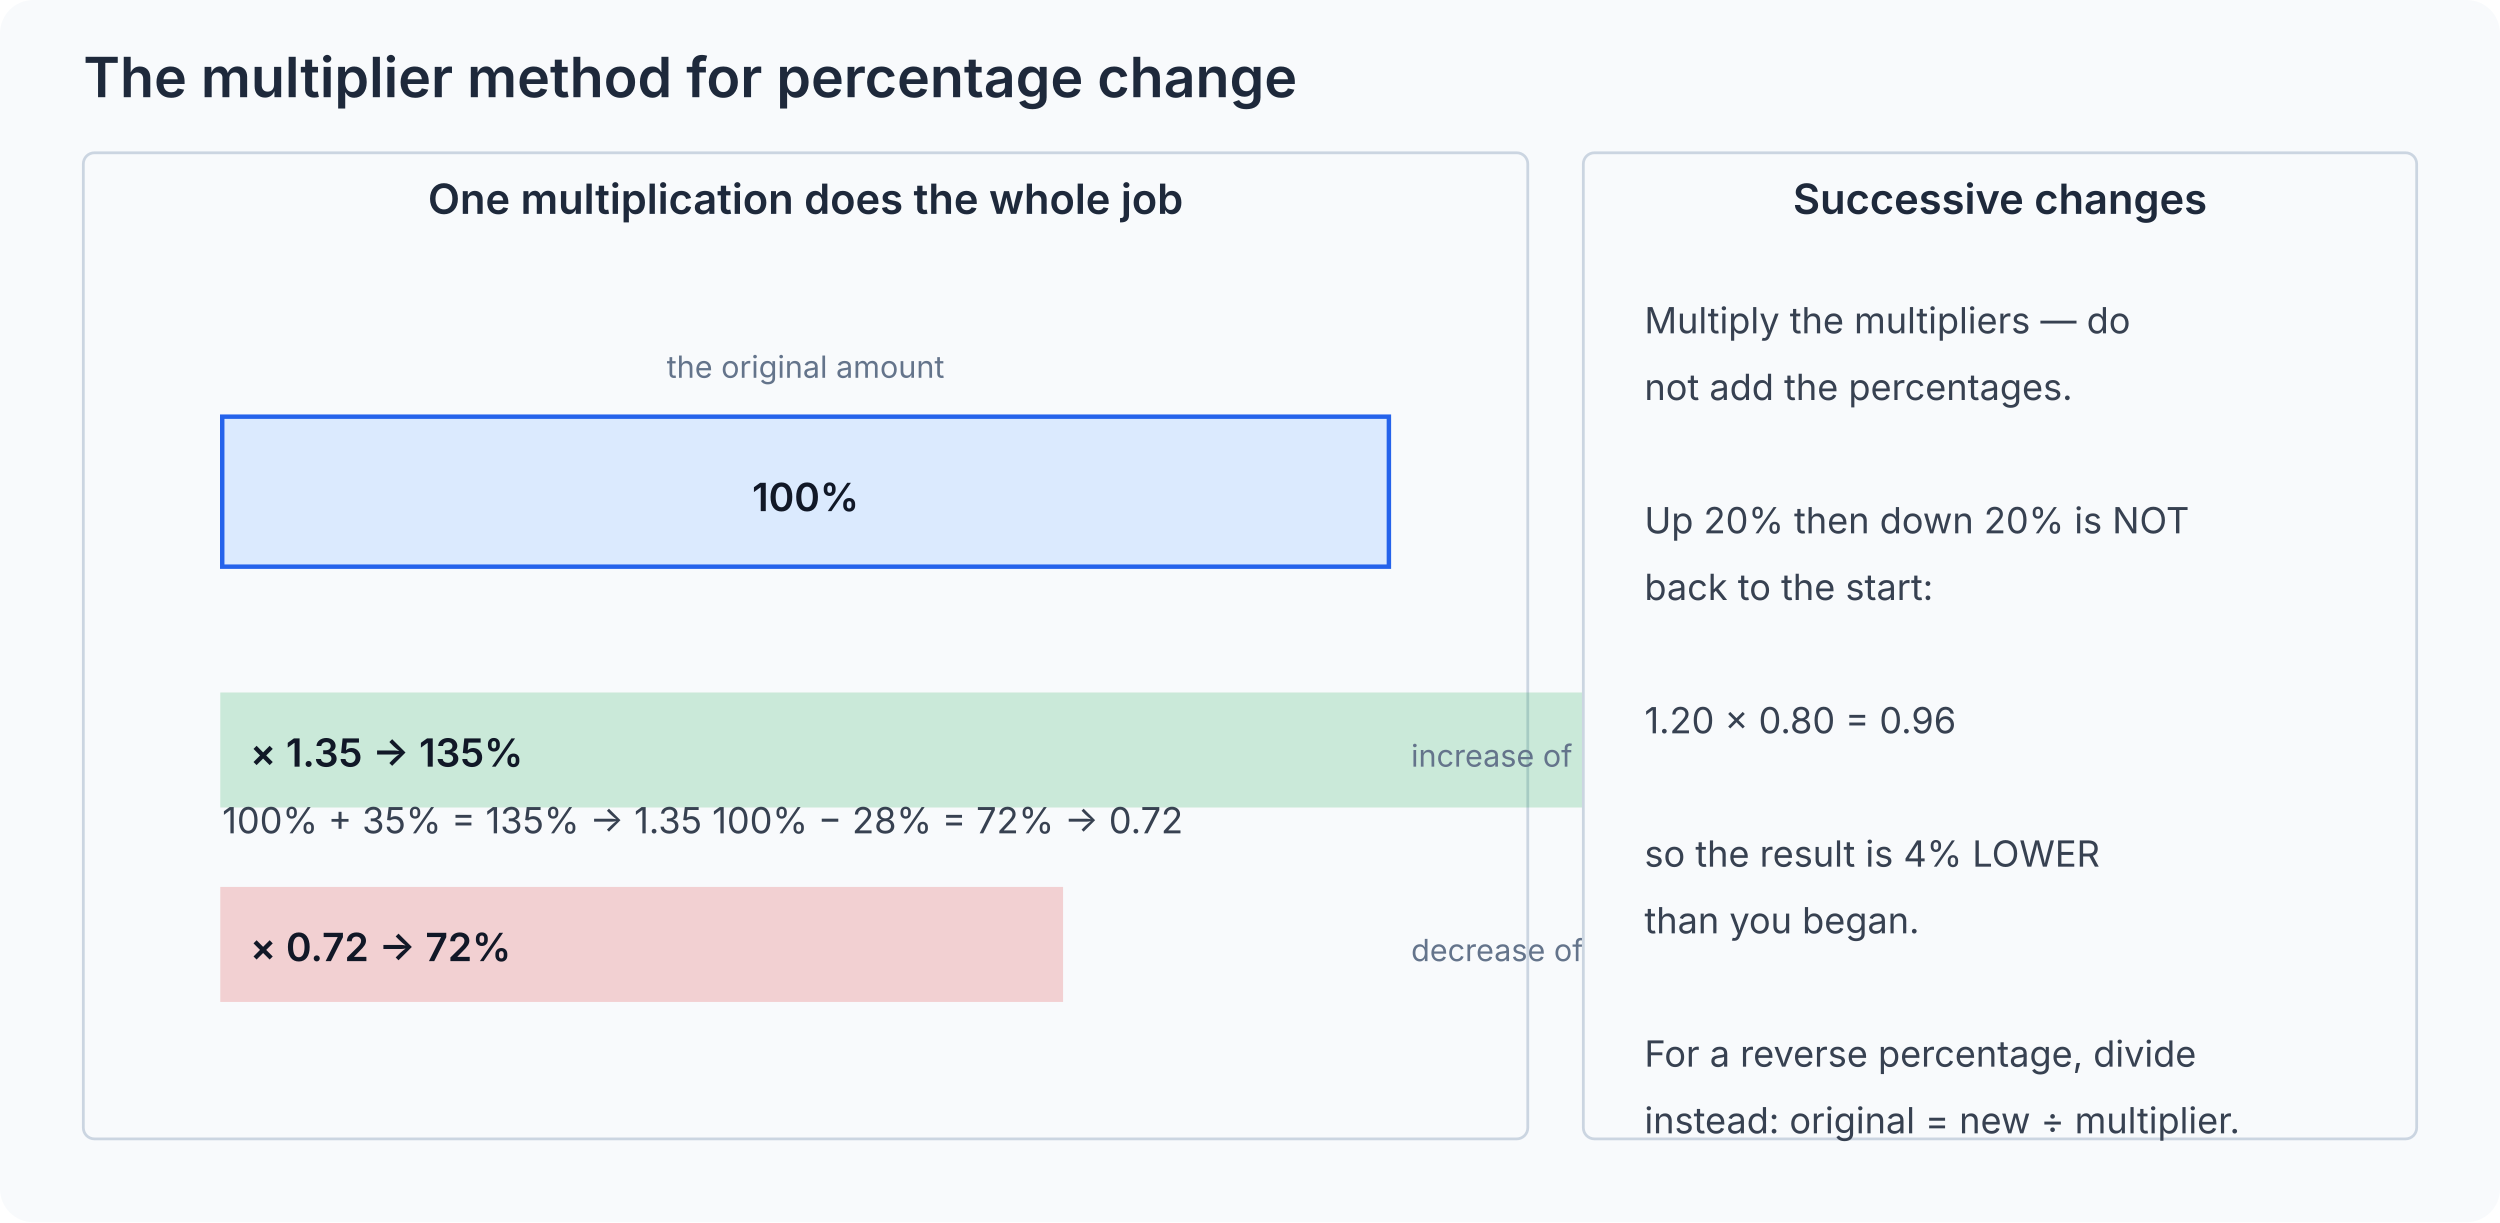
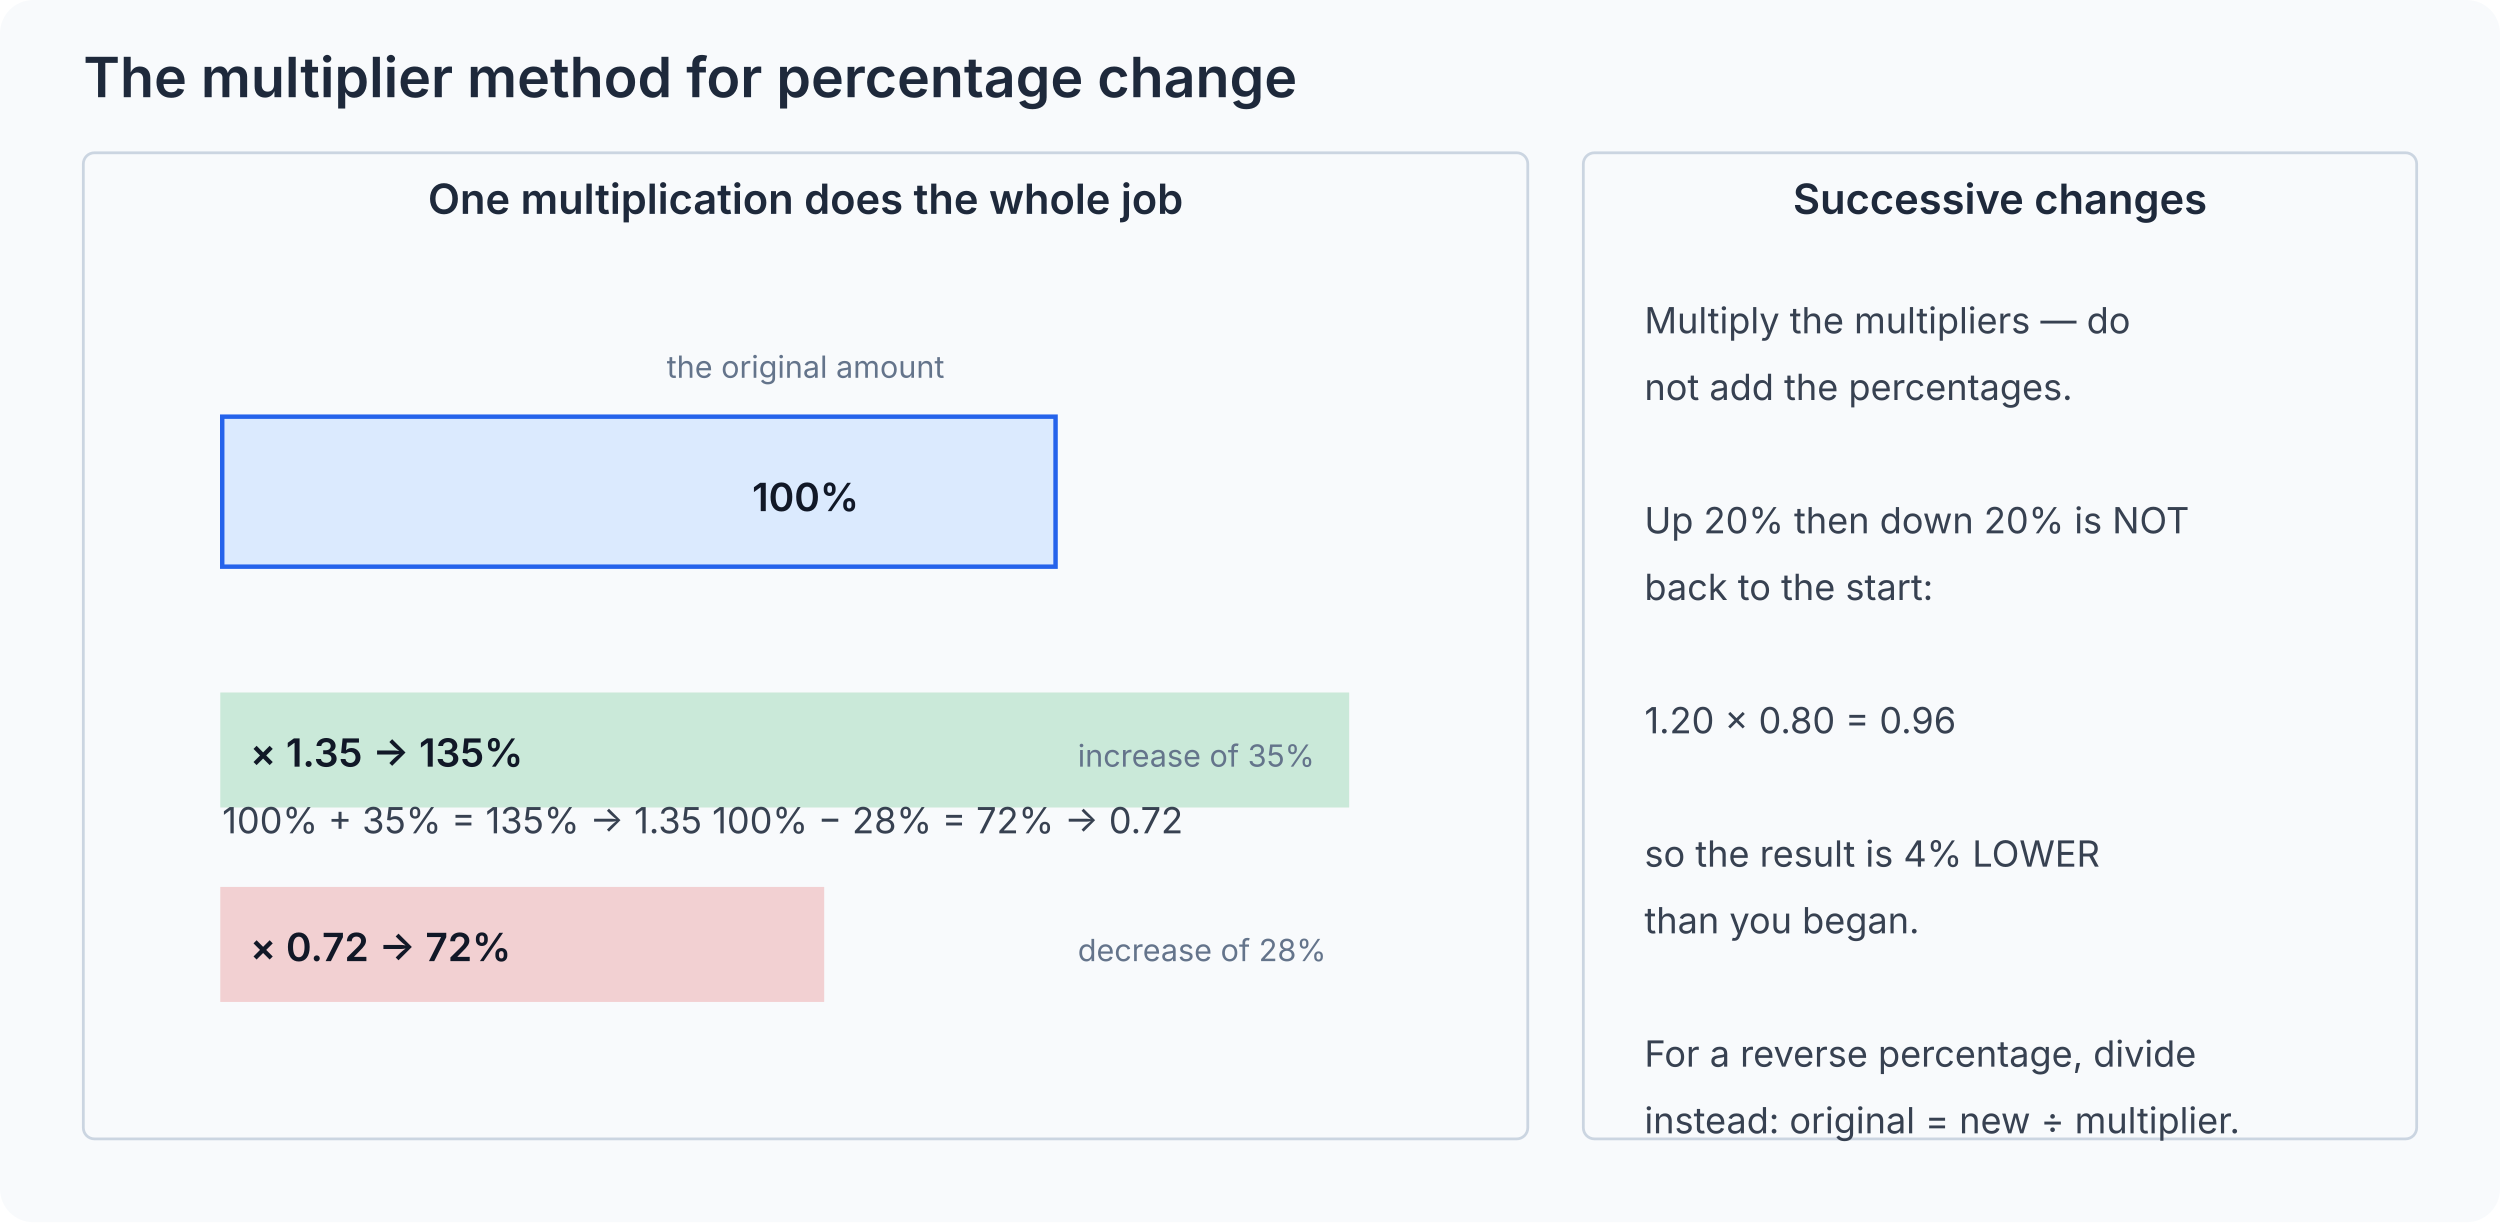
<svg xmlns="http://www.w3.org/2000/svg" viewBox="0 0 900 440" role="img" aria-labelledby="title desc">
  <style>
    text { font-family: system-ui, -apple-system, sans-serif; }
    .heading { font-size: 20px; font-weight: 600; fill: #1e293b; }
    .subhead { font-size: 15px; font-weight: 600; fill: #1e293b; }
    .label { font-size: 13px; fill: #374151; }
    .small { font-size: 11px; fill: #64748b; }
    .math { font-size: 14px; fill: #111827; font-weight: 600; }
  </style>
  <rect width="900" height="440" fill="#f8fafc" rx="12" />
  <text x="30" y="35" class="heading">The multiplier method for percentage change</text>
  <rect x="30" y="55" width="520" height="355" fill="#f8fafc" stroke="#cbd5e1" stroke-width="1" rx="4" />
  <text x="290.0" y="77" class="subhead" text-anchor="middle">One multiplication does the whole job</text>
-   <rect x="80" y="150" width="420" height="54" fill="#dbeafe" stroke="#2563eb" stroke-width="1.6" />
+   <rect x="80" y="150" width="300" height="54" fill="#dbeafe" stroke="#2563eb" stroke-width="1.6" />
  <text x="290.0" y="184" class="math" text-anchor="middle">100%</text>
  <text x="290.0" y="136" class="small" text-anchor="middle">the original amount</text>
-   <rect x="80" y="250" width="567" height="40" fill="#16a34a" opacity="0.2" stroke="#16a34a" stroke-width="1.4" />
+   <rect x="80" y="250" width="405" height="40" fill="#16a34a" opacity="0.2" stroke="#16a34a" stroke-width="1.4" />
  <text x="90" y="276" class="math">× 1.35  →  135%</text>
-   <text x="508" y="276" class="small">increase of 35%</text>
-   <rect x="80" y="320" width="302" height="40" fill="#dc2626" opacity="0.2" stroke="#dc2626" stroke-width="1.4" />
+   <text x="388" y="276" class="small">increase of 35%</text>
+   <rect x="80" y="320" width="216" height="40" fill="#dc2626" opacity="0.2" stroke="#dc2626" stroke-width="1.4" />
  <text x="90" y="346" class="math">× 0.72  →  72%</text>
-   <text x="508" y="346" class="small">decrease of 28%</text>
+   <text x="388" y="346" class="small">decrease of 28%</text>
  <text x="80" y="300" class="label">100% + 35% = 135%  →  1.35      100% − 28% = 72%  →  0.72</text>
  <rect x="570" y="55" width="300" height="355" fill="#f8fafc" stroke="#cbd5e1" stroke-width="1" rx="4" />
  <text x="720.0" y="77" class="subhead" text-anchor="middle">Successive changes</text>
  <text x="592" y="120" class="label">Multiply the multipliers — do</text>
  <text x="592" y="144" class="label">not add the percentages.</text>
  <text x="592" y="168" class="label" />
  <text x="592" y="192" class="label">Up 20% then down 20% is NOT</text>
  <text x="592" y="216" class="label">back to the start:</text>
  <text x="592" y="240" class="label" />
  <text x="592" y="264" class="label">1.20 × 0.80 = 0.96</text>
  <text x="592" y="288" class="label" />
  <text x="592" y="312" class="label">so the result is 4% LOWER</text>
  <text x="592" y="336" class="label">than you began.</text>
  <text x="592" y="360" class="label" />
  <text x="592" y="384" class="label">For a reverse percentage, divide</text>
  <text x="592" y="408" class="label">instead: original = new ÷ multiplier.</text>
</svg>
